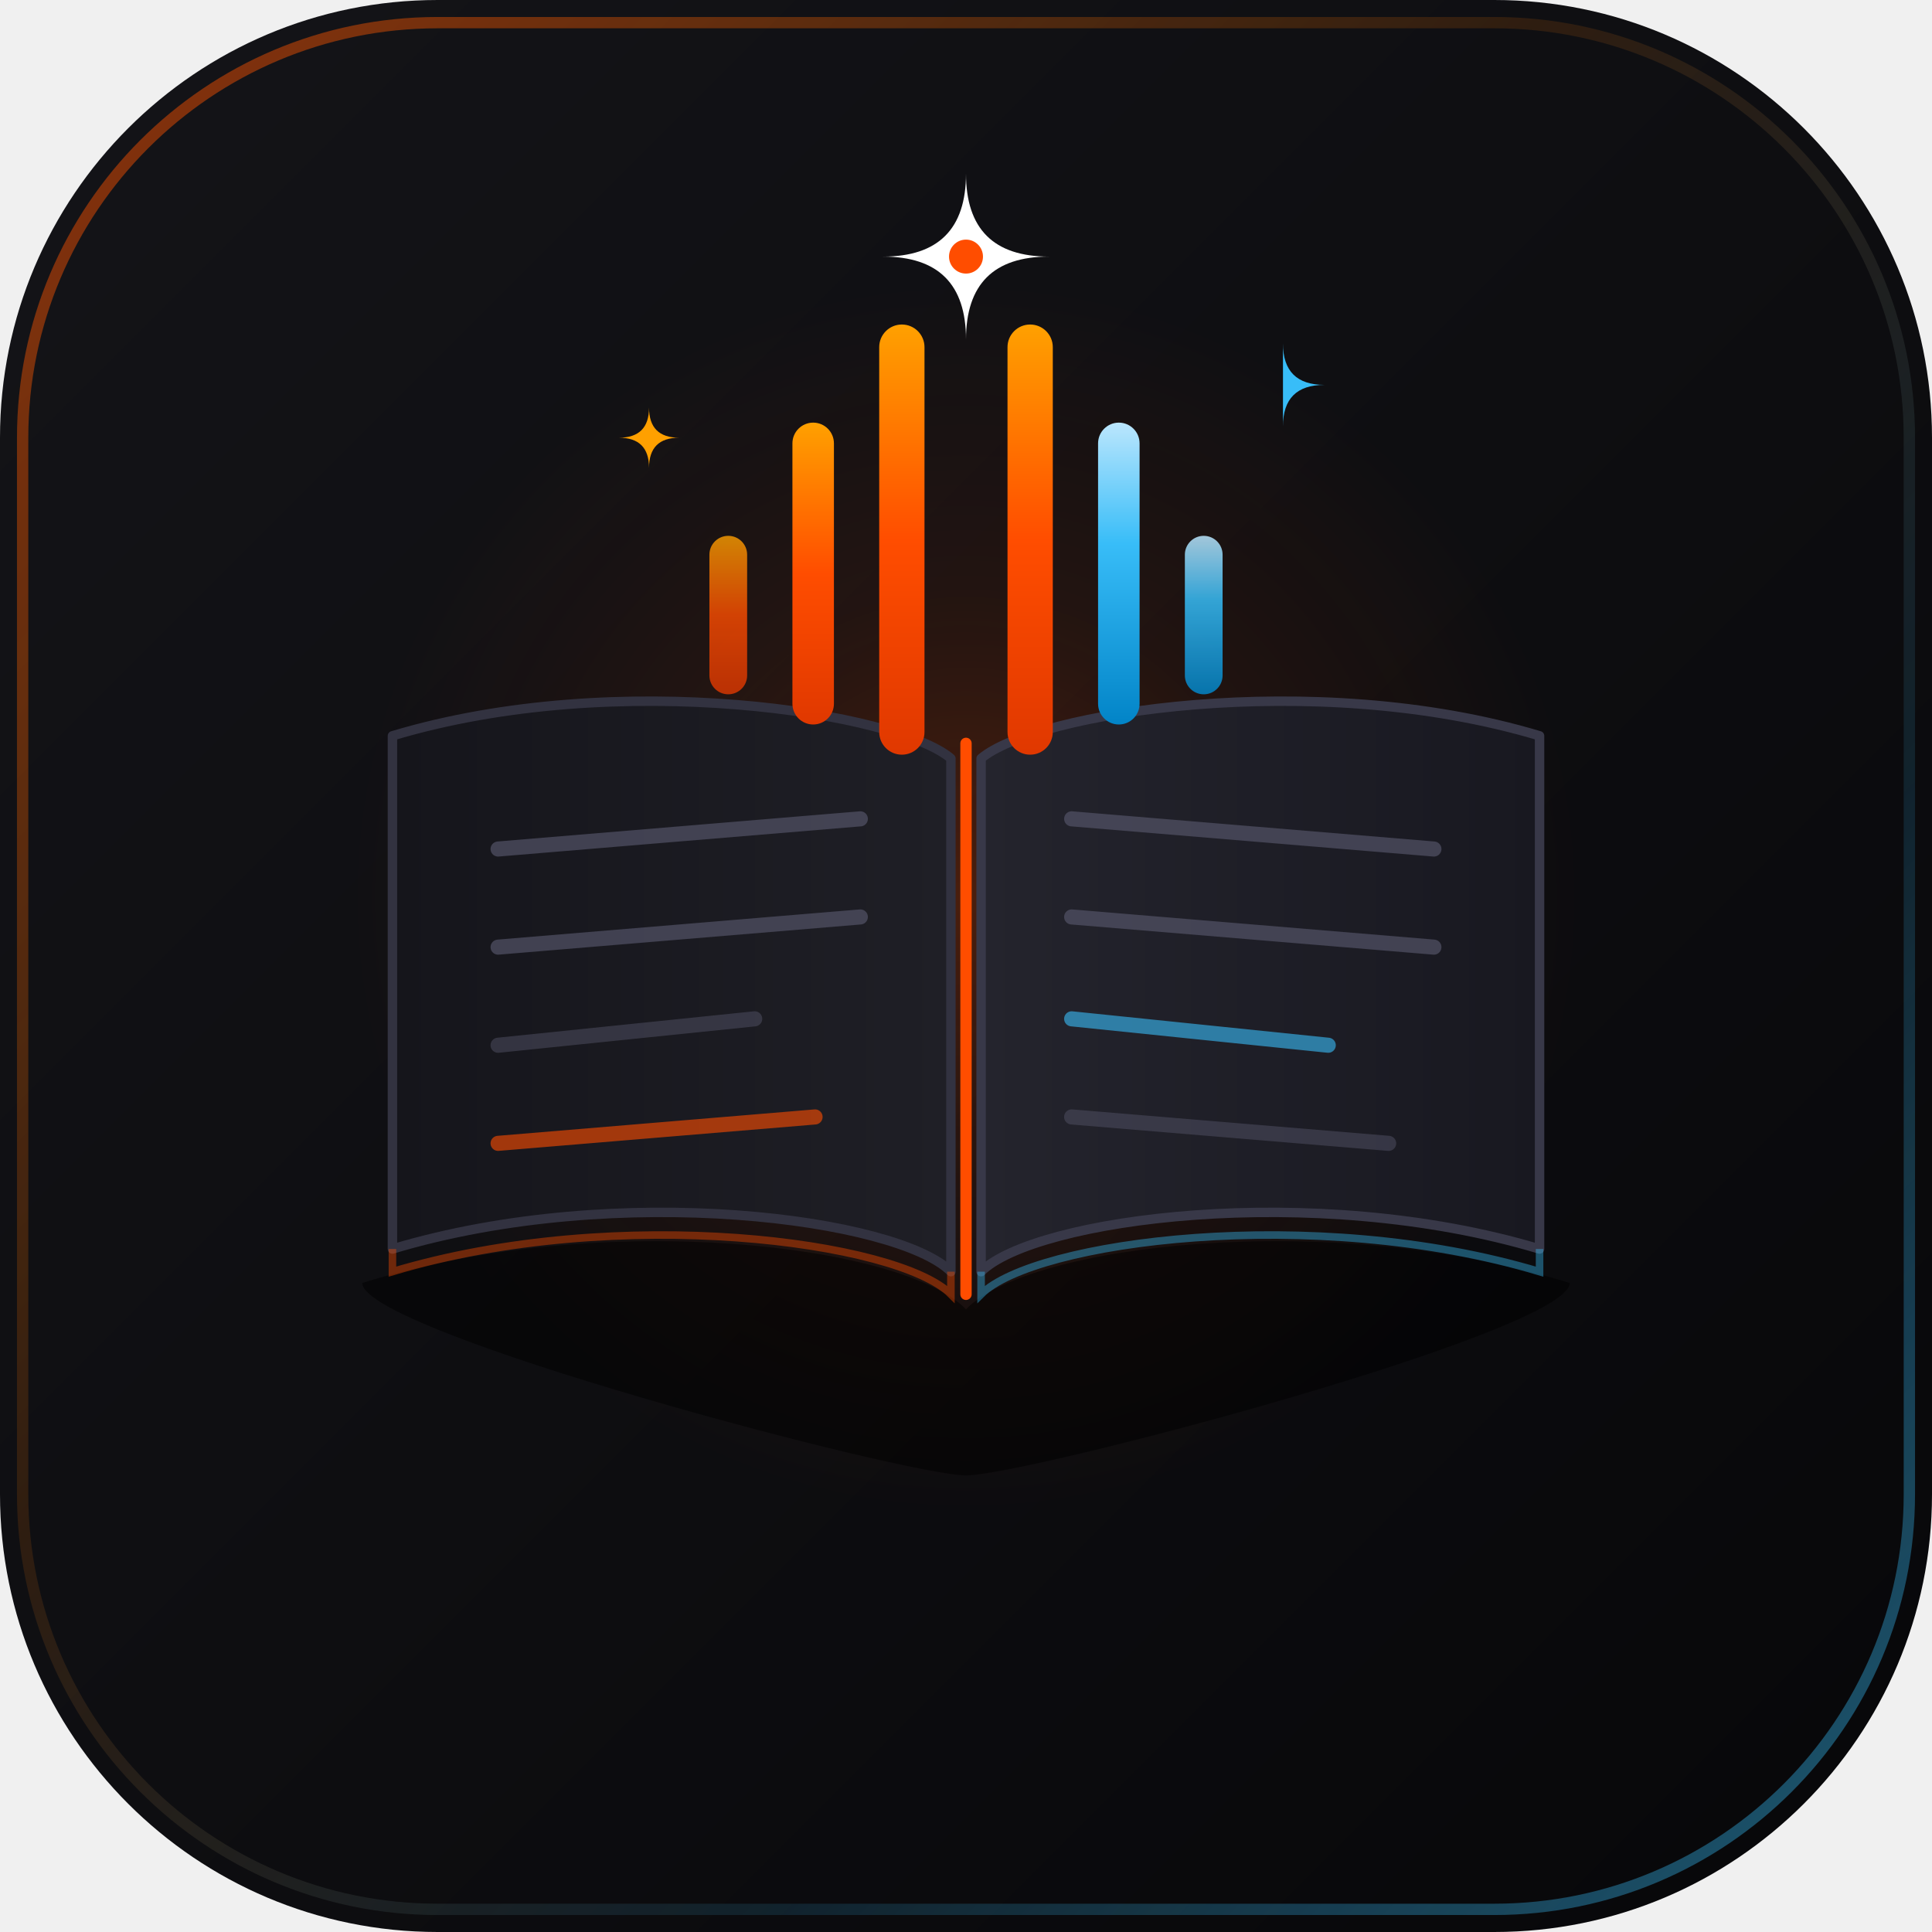
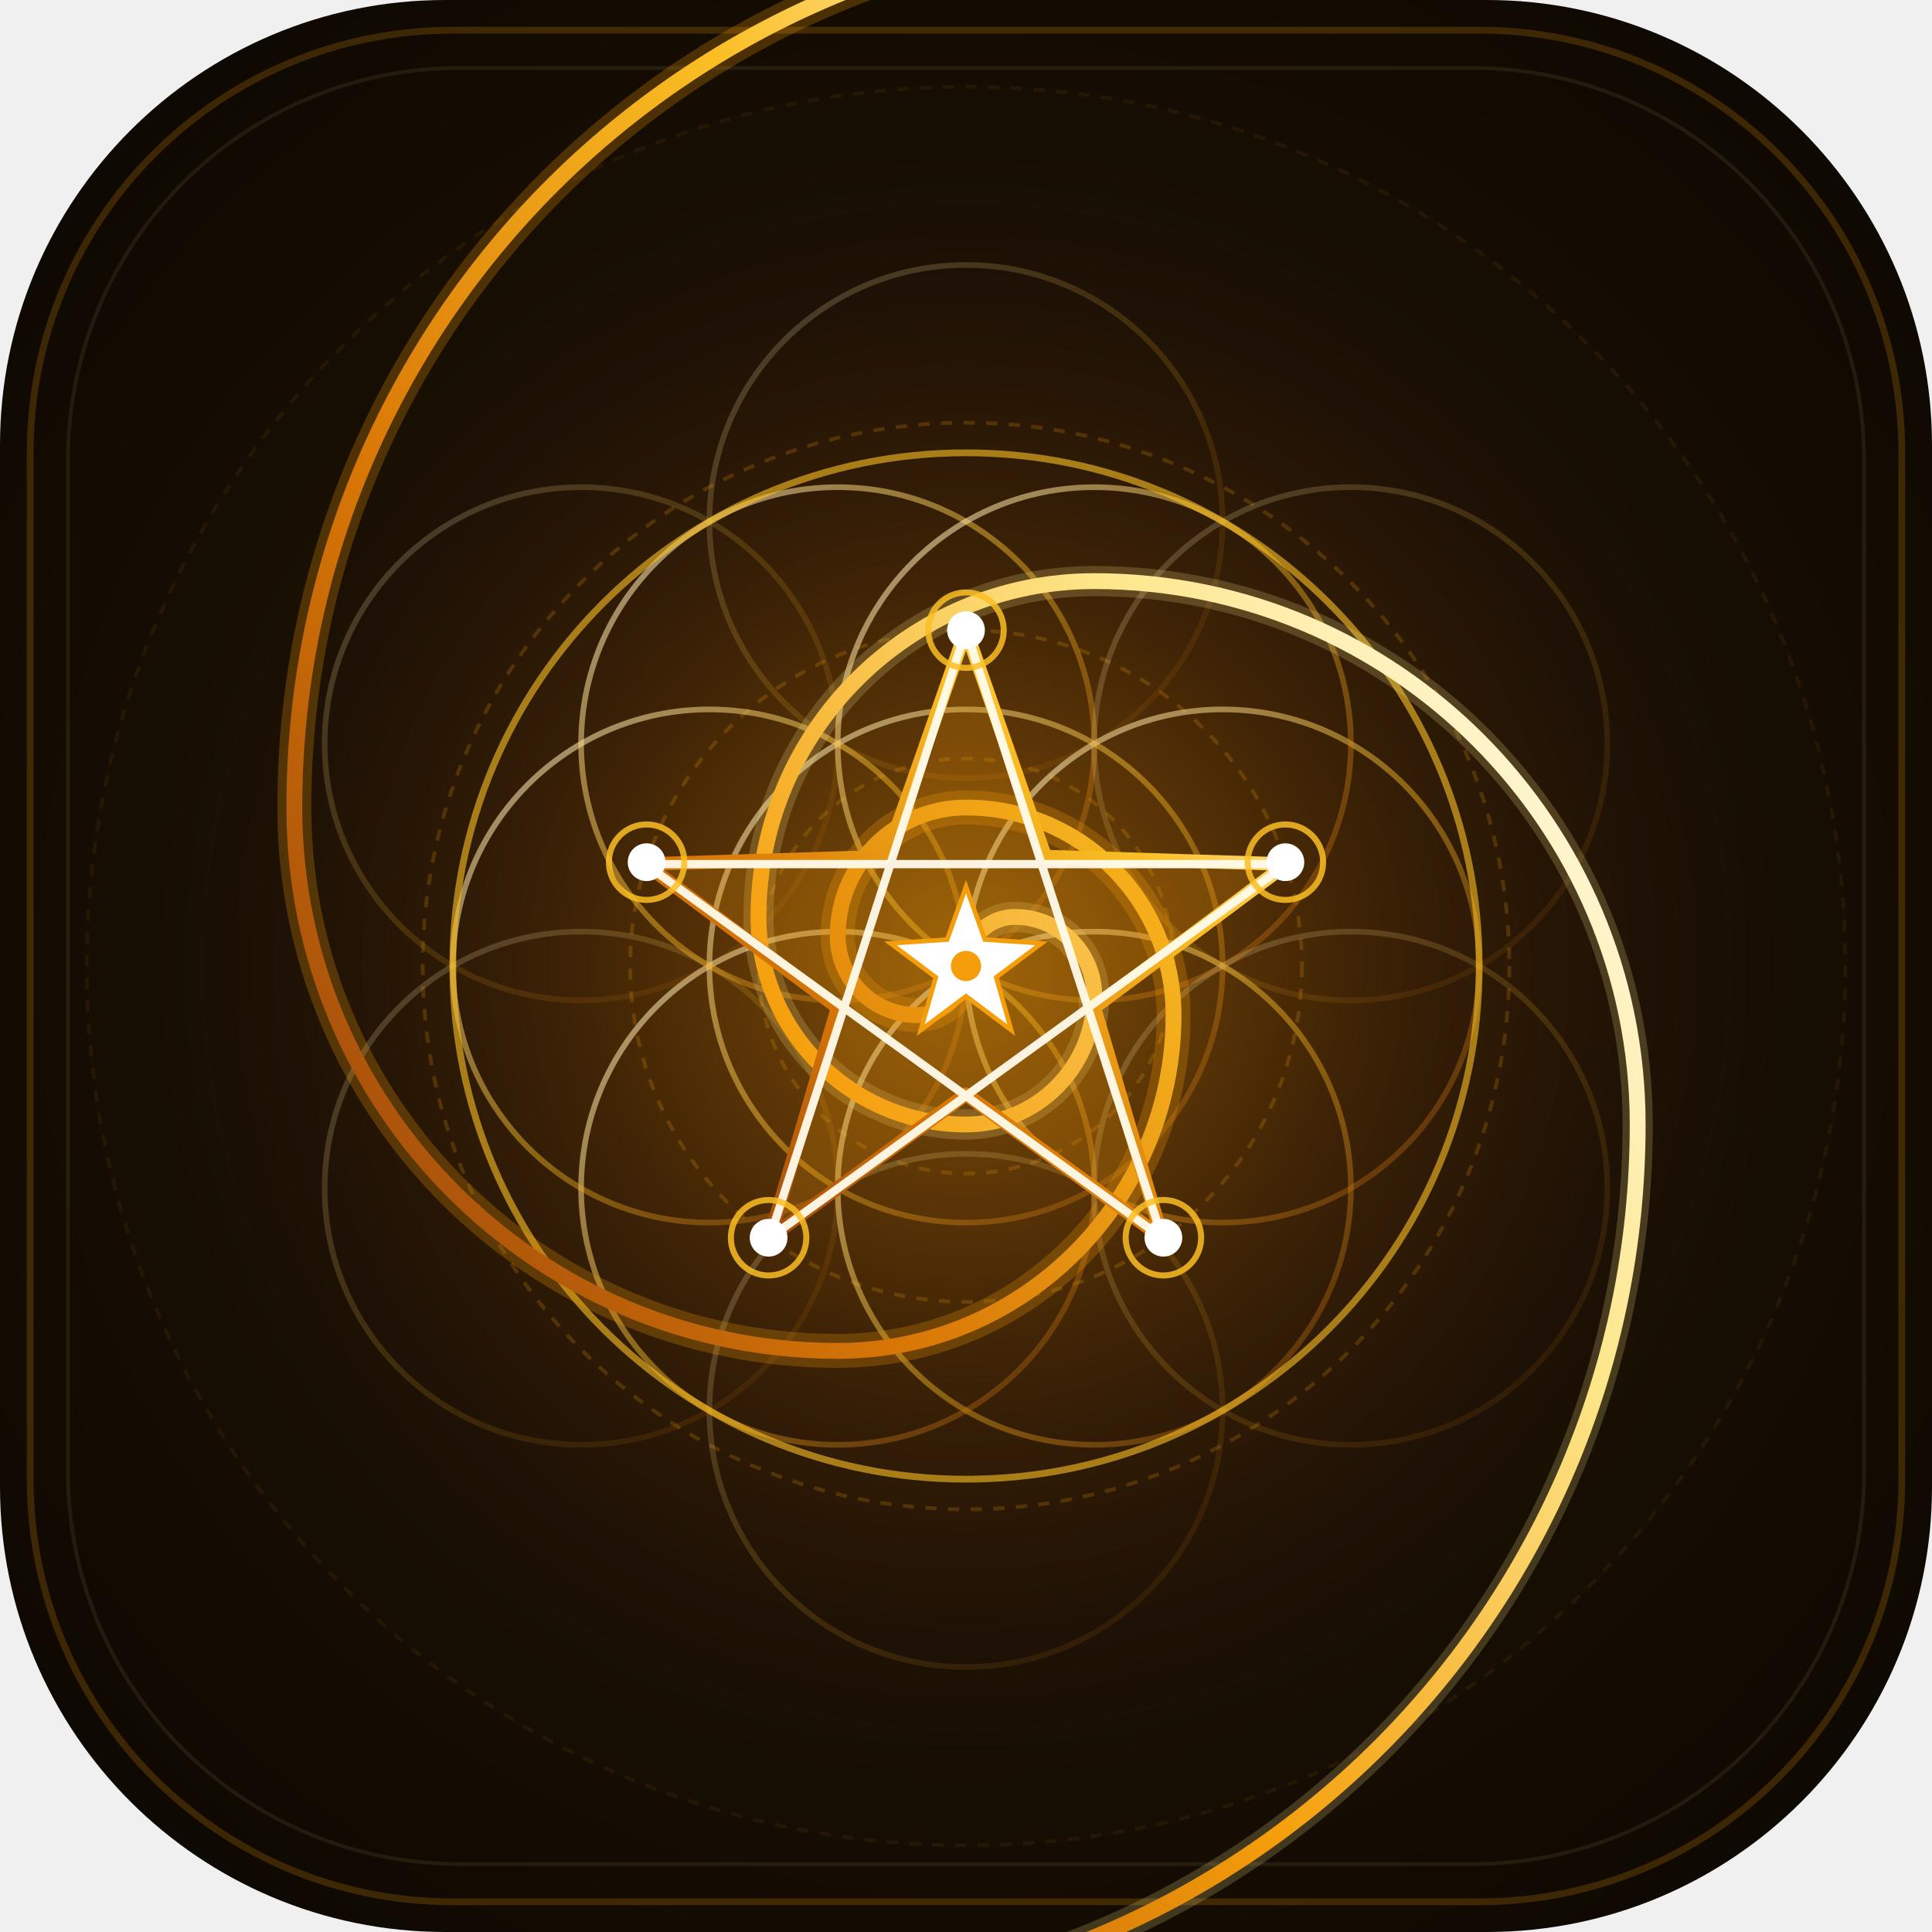
<svg xmlns="http://www.w3.org/2000/svg" viewBox="0 0 512 512" width="100%" height="100%">
  <defs>
-     <linearGradient id="bgGrad" x1="0%" y1="0%" x2="100%" y2="100%">
-       <stop offset="0%" stop-color="#141418" />
-       <stop offset="50%" stop-color="#0E0E11" />
-       <stop offset="100%" stop-color="#070709" />
+     <radialGradient id="iconGoldenBg" cx="50%" cy="50%" r="72%">
+       <stop offset="0%" stop-color="#2E1C07" />
+       <stop offset="45%" stop-color="#1C1104" />
+       <stop offset="78%" stop-color="#100A02" />
+       <stop offset="100%" stop-color="#080501" />
+     </radialGradient>
+     <radialGradient id="iconCenterAura" cx="50%" cy="50%" r="55%">
+       <stop offset="0%" stop-color="#F59E0B" stop-opacity="0.45" />
+       <stop offset="35%" stop-color="#D97706" stop-opacity="0.22" />
+       <stop offset="70%" stop-color="#78350F" stop-opacity="0.08" />
+       <stop offset="100%" stop-color="#000000" stop-opacity="0" />
+     </radialGradient>
+     <linearGradient id="iconSpiral1" x1="0%" y1="100%" x2="100%" y2="0%">
+       <stop offset="0%" stop-color="#92400E" />
+       <stop offset="35%" stop-color="#D97706" />
+       <stop offset="70%" stop-color="#FBBF24" />
+       <stop offset="100%" stop-color="#FFFBEB" />
    </linearGradient>
-     <linearGradient id="borderGrad" x1="0%" y1="0%" x2="100%" y2="100%">
-       <stop offset="0%" stop-color="#FF4D00" stop-opacity="0.8" />
-       <stop offset="40%" stop-color="#FF7A00" stop-opacity="0.2" />
-       <stop offset="70%" stop-color="#38BDF8" stop-opacity="0.2" />
-       <stop offset="100%" stop-color="#38BDF8" stop-opacity="0.7" />
+     <linearGradient id="iconSpiral2" x1="100%" y1="0%" x2="0%" y2="100%">
+       <stop offset="0%" stop-color="#B45309" />
+       <stop offset="35%" stop-color="#F59E0B" />
+       <stop offset="70%" stop-color="#FDE68A" />
+       <stop offset="100%" stop-color="#FFFFFF" />
    </linearGradient>
-     <linearGradient id="accentOrange" x1="0%" y1="100%" x2="0%" y2="0%">
-       <stop offset="0%" stop-color="#E03800" />
-       <stop offset="50%" stop-color="#FF4D00" />
-       <stop offset="100%" stop-color="#FFA000" />
+     <linearGradient id="iconFlowerGold" x1="0%" y1="0%" x2="100%" y2="100%">
+       <stop offset="0%" stop-color="#FFFBEB" stop-opacity="0.6" />
+       <stop offset="50%" stop-color="#FBBF24" stop-opacity="0.45" />
+       <stop offset="100%" stop-color="#B45309" stop-opacity="0.3" />
    </linearGradient>
-     <linearGradient id="voiceCyan" x1="0%" y1="100%" x2="0%" y2="0%">
-       <stop offset="0%" stop-color="#0284C7" />
-       <stop offset="60%" stop-color="#38BDF8" />
-       <stop offset="100%" stop-color="#BAE6FD" />
-     </linearGradient>
-     <linearGradient id="leftPageGrad" x1="100%" y1="50%" x2="0%" y2="50%">
-       <stop offset="0%" stop-color="#1F1F26" />
-       <stop offset="100%" stop-color="#15151B" />
-     </linearGradient>
-     <linearGradient id="rightPageGrad" x1="0%" y1="50%" x2="100%" y2="50%">
-       <stop offset="0%" stop-color="#24242D" />
-       <stop offset="100%" stop-color="#181820" />
-     </linearGradient>
-     <radialGradient id="centerGlow" cx="50%" cy="48%" r="45%">
-       <stop offset="0%" stop-color="#FF4D00" stop-opacity="0.25" />
-       <stop offset="50%" stop-color="#FF4D00" stop-opacity="0.08" />
-       <stop offset="100%" stop-color="#FF4D00" stop-opacity="0" />
-     </radialGradient>
  </defs>
-   <rect x="0" y="0" width="512" height="512" rx="116" fill="url(#bgGrad)" />
-   <rect x="6" y="6" width="500" height="500" rx="110" fill="none" stroke="url(#borderGrad)" stroke-width="3" opacity="0.65" />
-   <circle cx="256" cy="245" r="180" fill="url(#centerGlow)" />
-   <g transform="translate(0, 15)">
-     <path d="M 96 325 C 160 305 240 315 256 332 C 272 315 352 305 416 325 C 416 338 272 376 256 376 C 240 376 96 338 96 325 Z" fill="#000000" opacity="0.5" />
-     <path d="M 104 316 C 164 298 238 308 252 322 L 252 186 C 238 174 164 162 104 180 Z" fill="url(#leftPageGrad)" stroke="#323240" stroke-width="2.5" stroke-linejoin="round" />
-     <path d="M 260 322 C 274 308 348 298 408 316 L 408 180 C 348 162 274 174 260 186 Z" fill="url(#rightPageGrad)" stroke="#383848" stroke-width="2.5" stroke-linejoin="round" />
-     <path d="M 104 316 L 104 322 C 164 304 238 314 252 328 L 252 322" fill="none" stroke="#FF4D00" stroke-width="2" opacity="0.4" />
-     <path d="M 408 316 L 408 322 C 348 304 274 314 260 328 L 260 322" fill="none" stroke="#38BDF8" stroke-width="2" opacity="0.4" />
-     <line x1="132" y1="210" x2="228" y2="202" stroke="#525266" stroke-width="4" stroke-linecap="round" opacity="0.7" />
-     <line x1="132" y1="236" x2="228" y2="228" stroke="#525266" stroke-width="4" stroke-linecap="round" opacity="0.7" />
-     <line x1="132" y1="262" x2="200" y2="255" stroke="#525266" stroke-width="4" stroke-linecap="round" opacity="0.5" />
-     <line x1="132" y1="288" x2="216" y2="281" stroke="#FF4D00" stroke-width="4" stroke-linecap="round" opacity="0.6" />
-     <line x1="284" y1="202" x2="380" y2="210" stroke="#525266" stroke-width="4" stroke-linecap="round" opacity="0.7" />
-     <line x1="284" y1="228" x2="380" y2="236" stroke="#525266" stroke-width="4" stroke-linecap="round" opacity="0.7" />
-     <line x1="284" y1="255" x2="352" y2="262" stroke="#38BDF8" stroke-width="4" stroke-linecap="round" opacity="0.6" />
-     <line x1="284" y1="281" x2="368" y2="288" stroke="#525266" stroke-width="4" stroke-linecap="round" opacity="0.5" />
-     <line x1="256" y1="182" x2="256" y2="328" stroke="#FF4D00" stroke-width="3" stroke-linecap="round" />
+   <rect x="0" y="0" width="512" height="512" rx="118" fill="url(#iconGoldenBg)" />
+   <rect x="8" y="8" width="496" height="496" rx="112" stroke="#F59E0B" stroke-opacity="0.2" stroke-width="1.8" fill="none" />
+   <rect x="18" y="18" width="476" height="476" rx="104" stroke="#FDE68A" stroke-opacity="0.08" stroke-width="1" fill="none" />
+   <circle cx="256" cy="256" r="210" fill="url(#iconCenterAura)" />
+   <g stroke="#F59E0B" stroke-width="1" stroke-dasharray="3 3" opacity="0.2">
+     <circle cx="256" cy="256" r="55" fill="none" />
+     <circle cx="256" cy="256" r="89" fill="none" />
+     <circle cx="256" cy="256" r="144" fill="none" />
+     <circle cx="256" cy="256" r="233" stroke-opacity="0.35" fill="none" />
  </g>
-   <rect x="188" y="142" width="10" height="42" rx="5" fill="url(#accentOrange)" opacity="0.8" />
-   <rect x="210" y="112" width="11" height="80" rx="5.5" fill="url(#accentOrange)" />
-   <rect x="233" y="86" width="12" height="114" rx="6" fill="url(#accentOrange)" />
-   <rect x="267" y="86" width="12" height="114" rx="6" fill="url(#accentOrange)" />
-   <rect x="291" y="112" width="11" height="80" rx="5.5" fill="url(#voiceCyan)" />
-   <rect x="314" y="142" width="10" height="42" rx="5" fill="url(#voiceCyan)" opacity="0.85" />
-   <g transform="translate(256, 68)">
-     <path d="M 0 -22 Q 0 0 22 0 Q 0 0 0 22 Q 0 0 -22 0 Q 0 0 0 -22 Z" fill="#FFFFFF" />
-     <circle cx="0" cy="0" r="4.5" fill="#FF4D00" />
+   <g stroke="url(#iconFlowerGold)" stroke-width="1.5" fill="none">
+     <circle cx="256" cy="256" r="68" />
+     <circle cx="324" cy="256" r="68" />
+     <circle cx="290" cy="314.89" r="68" />
+     <circle cx="222" cy="314.89" r="68" />
+     <circle cx="188" cy="256" r="68" />
+     <circle cx="222" cy="197.11" r="68" />
+     <circle cx="290" cy="197.11" r="68" />
+     <circle cx="357.96" cy="314.89" r="68" stroke-opacity="0.35" />
+     <circle cx="256" cy="373.78" r="68" stroke-opacity="0.35" />
+     <circle cx="154.04" cy="314.89" r="68" stroke-opacity="0.35" />
+     <circle cx="154.04" cy="197.11" r="68" stroke-opacity="0.35" />
+     <circle cx="256" cy="138.22" r="68" stroke-opacity="0.35" />
+     <circle cx="357.96" cy="197.11" r="68" stroke-opacity="0.35" />
+     <circle cx="256" cy="256" r="136" stroke="#FBBF24" stroke-width="1.8" stroke-opacity="0.6" />
  </g>
-   <g transform="translate(340, 102)">
-     <path d="M 0 -11 Q 0 0 11 0 Q 0 0 0 11 Q 0 0 -11 0 Q 0 0 0 11 Z" fill="#38BDF8" />
+   <path d="M 256 256 A 13 13 0 0 1 243 269 A 21 21 0 0 1 222 248 A 34 34 0 0 1 256 214 A 55 55 0 0 1 311 269 A 89 89 0 0 1 222 358 A 144 144 0 0 1 78 214 A 233 233 0 0 1 311 -19" fill="none" stroke="#F59E0B" stroke-width="9" stroke-linecap="round" stroke-opacity="0.25" />
+   <path d="M 256 256 A 13 13 0 0 1 243 269 A 21 21 0 0 1 222 248 A 34 34 0 0 1 256 214 A 55 55 0 0 1 311 269 A 89 89 0 0 1 222 358 A 144 144 0 0 1 78 214 A 233 233 0 0 1 311 -19" fill="none" stroke="url(#iconSpiral1)" stroke-width="4.2" stroke-linecap="round" />
+   <g transform="rotate(180, 256, 256)">
+     <path d="M 256 256 A 13 13 0 0 1 243 269 A 21 21 0 0 1 222 248 A 34 34 0 0 1 256 214 A 55 55 0 0 1 311 269 A 89 89 0 0 1 222 358 A 144 144 0 0 1 78 214 A 233 233 0 0 1 311 -19" fill="none" stroke="#FDE68A" stroke-width="8" stroke-linecap="round" stroke-opacity="0.2" />
+     <path d="M 256 256 A 13 13 0 0 1 243 269 A 21 21 0 0 1 222 248 A 34 34 0 0 1 256 214 A 55 55 0 0 1 311 269 A 89 89 0 0 1 222 358 A 144 144 0 0 1 78 214 A 233 233 0 0 1 311 -19" fill="none" stroke="url(#iconSpiral2)" stroke-width="4.2" stroke-linecap="round" />
  </g>
-   <g transform="translate(172, 116)">
-     <path d="M 0 -8 Q 0 0 8 0 Q 0 0 0 8 Q 0 0 -8 0 Q 0 0 0 -8 Z" fill="#FFA000" />
+   <g transform="translate(256, 256)">
+     <polygon points="0,-89 21,-29 85,-27 34,11 52,72 0,34 -52,72 -34,11 -85,-27 -21,-29" fill="#F59E0B" fill-opacity="0.22" stroke="url(#iconSpiral1)" stroke-width="3.6" stroke-linejoin="round" />
+     <polygon points="0,-89 52,72 -85,-27 85,-27 -52,72" fill="none" stroke="#FFFBEB" stroke-width="2.2" stroke-opacity="0.95" stroke-linejoin="round" />
+     <polygon points="0,-21 5,-7 20,-6 8,3 12,17 0,8 -12,17 -8,3 -20,-6 -5,-7" fill="#FFFFFF" stroke="#F59E0B" stroke-width="1.2" />
+     <circle cx="0" cy="0" r="4" fill="#F59E0B" />
  </g>
+   <circle cx="256" cy="167" r="5" fill="#FFFFFF" />
+   <circle cx="256" cy="167" r="10" stroke="#FBBF24" stroke-width="1.6" stroke-opacity="0.85" fill="none" />
+   <circle cx="340.64" cy="228.49" r="5" fill="#FFFFFF" />
+   <circle cx="340.64" cy="228.49" r="10" stroke="#FBBF24" stroke-width="1.6" stroke-opacity="0.85" fill="none" />
+   <circle cx="308.31" cy="328.01" r="5" fill="#FFFFFF" />
+   <circle cx="308.31" cy="328.01" r="10" stroke="#FBBF24" stroke-width="1.6" stroke-opacity="0.85" fill="none" />
+   <circle cx="203.69" cy="328.01" r="5" fill="#FFFFFF" />
+   <circle cx="203.69" cy="328.01" r="10" stroke="#FBBF24" stroke-width="1.6" stroke-opacity="0.85" fill="none" />
+   <circle cx="171.36" cy="228.49" r="5" fill="#FFFFFF" />
+   <circle cx="171.36" cy="228.49" r="10" stroke="#FBBF24" stroke-width="1.6" stroke-opacity="0.85" fill="none" />
</svg>
